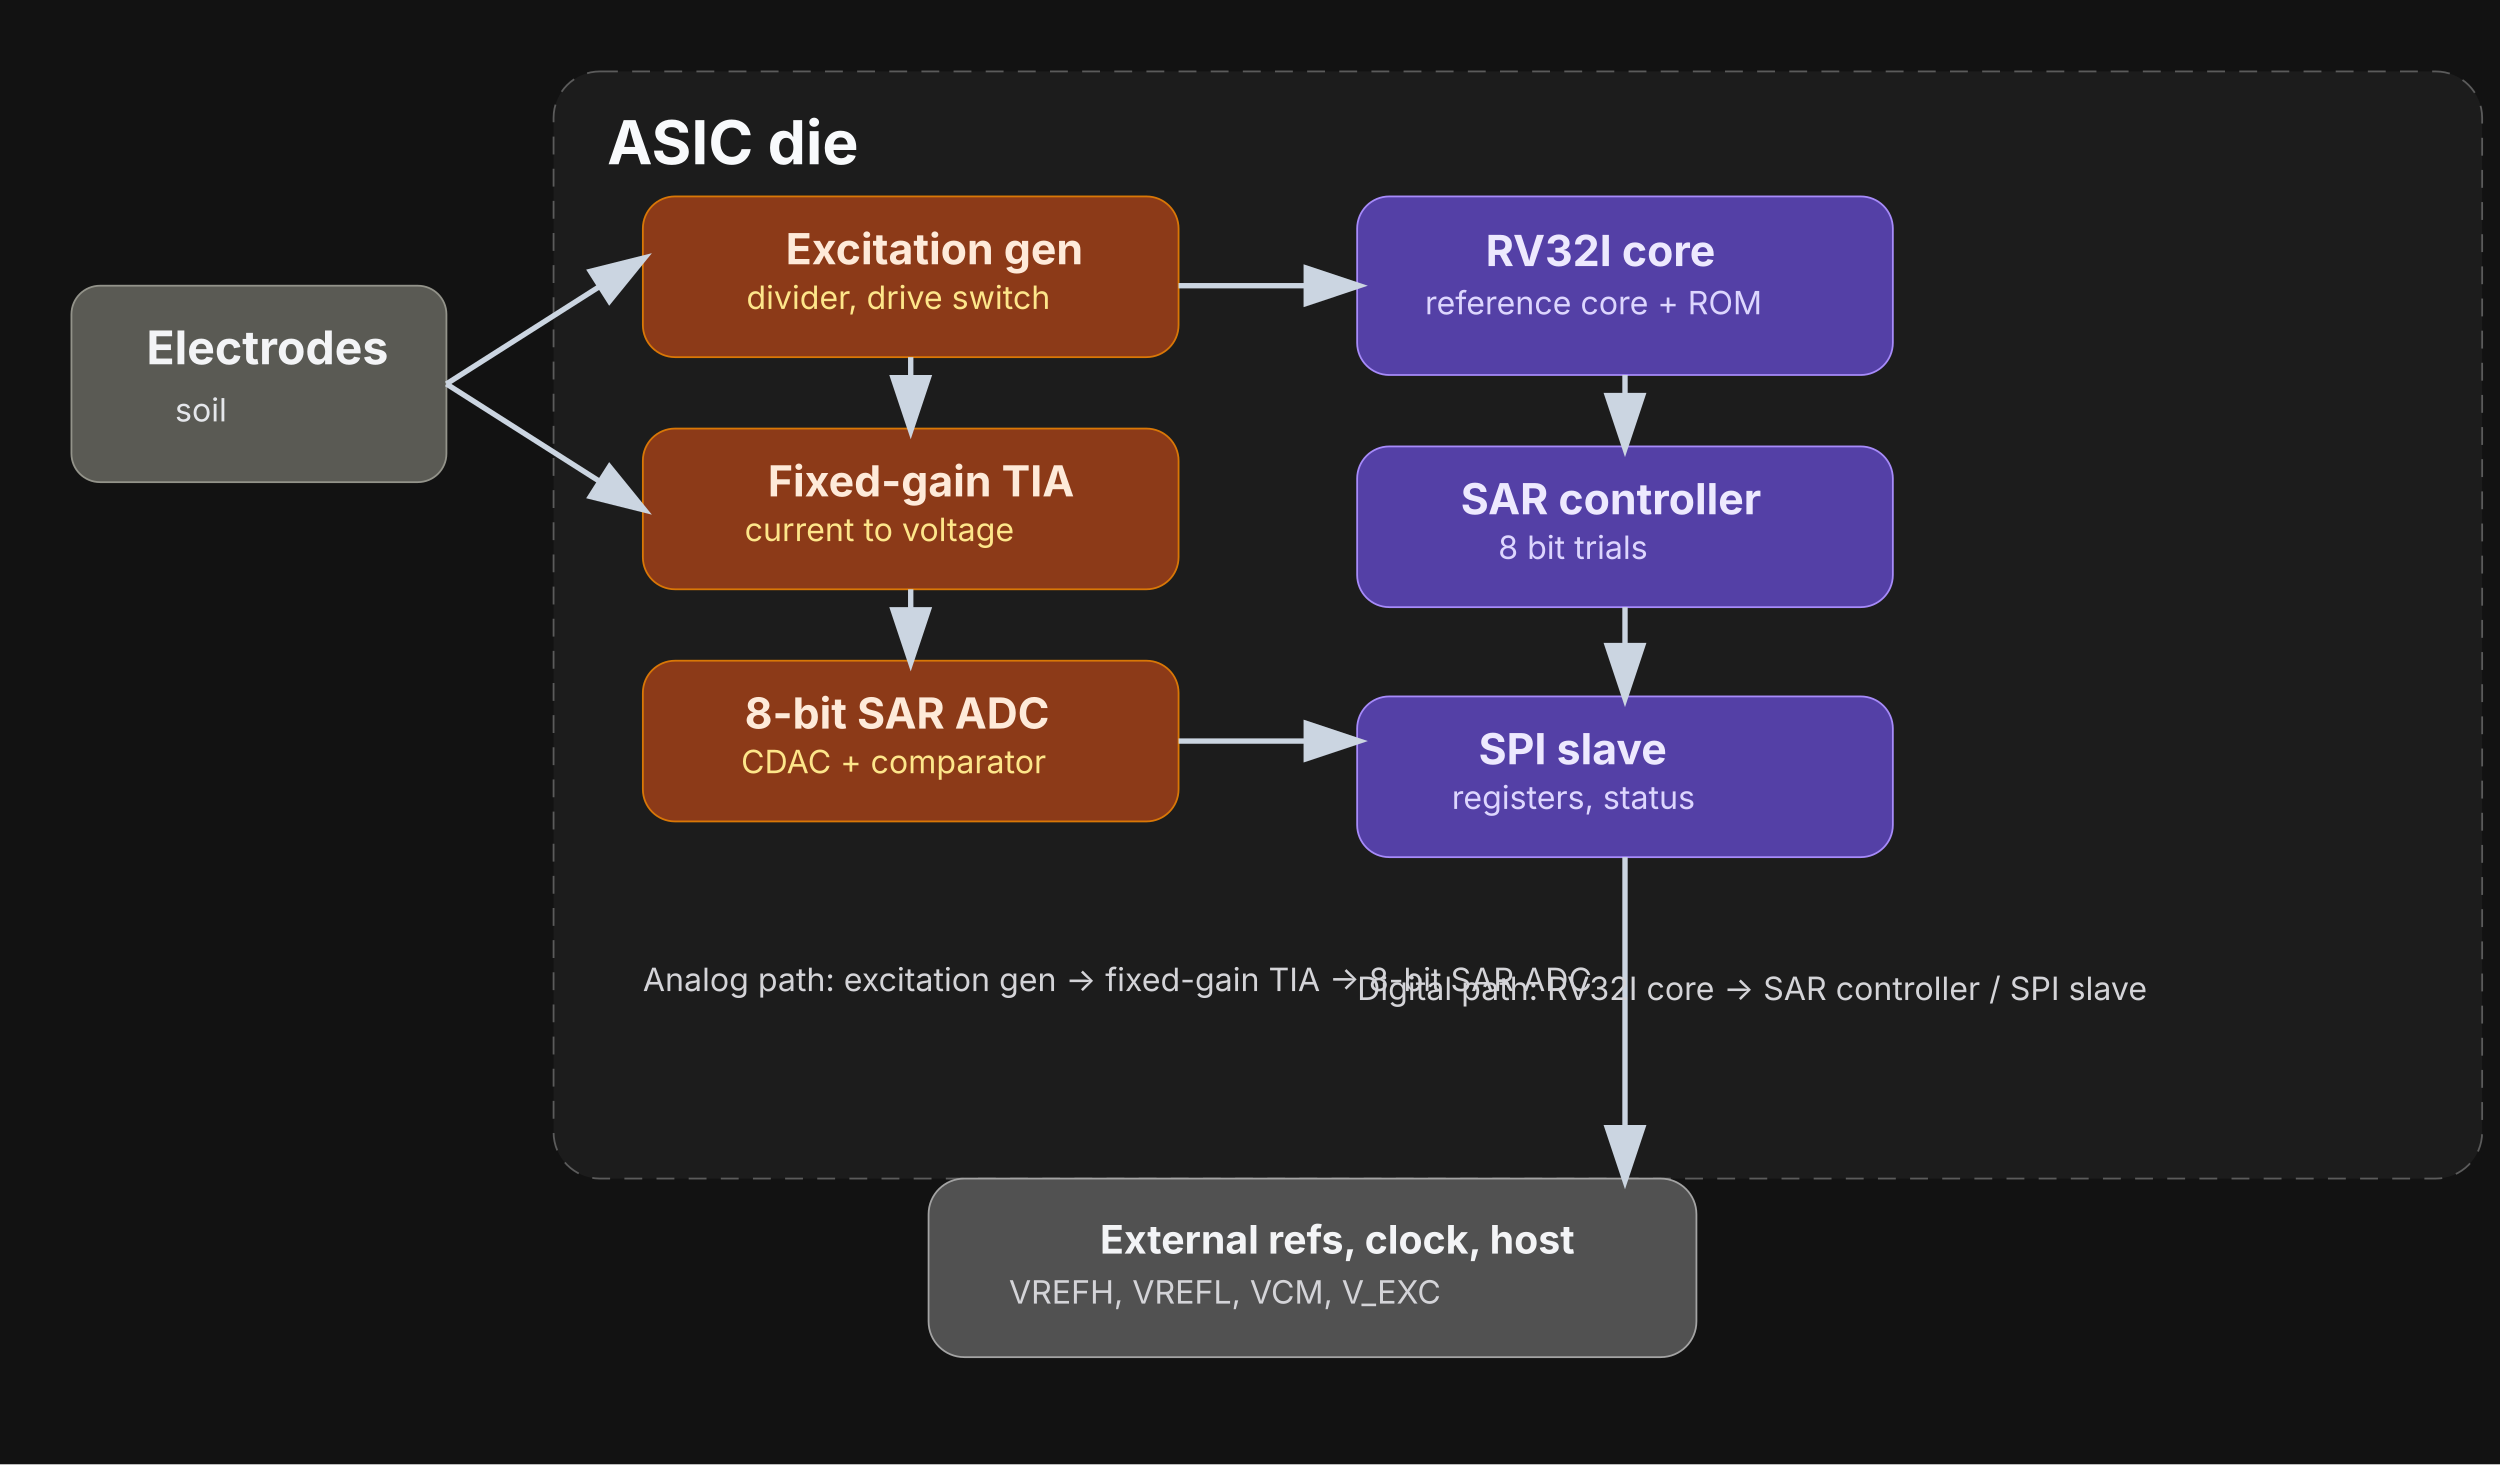
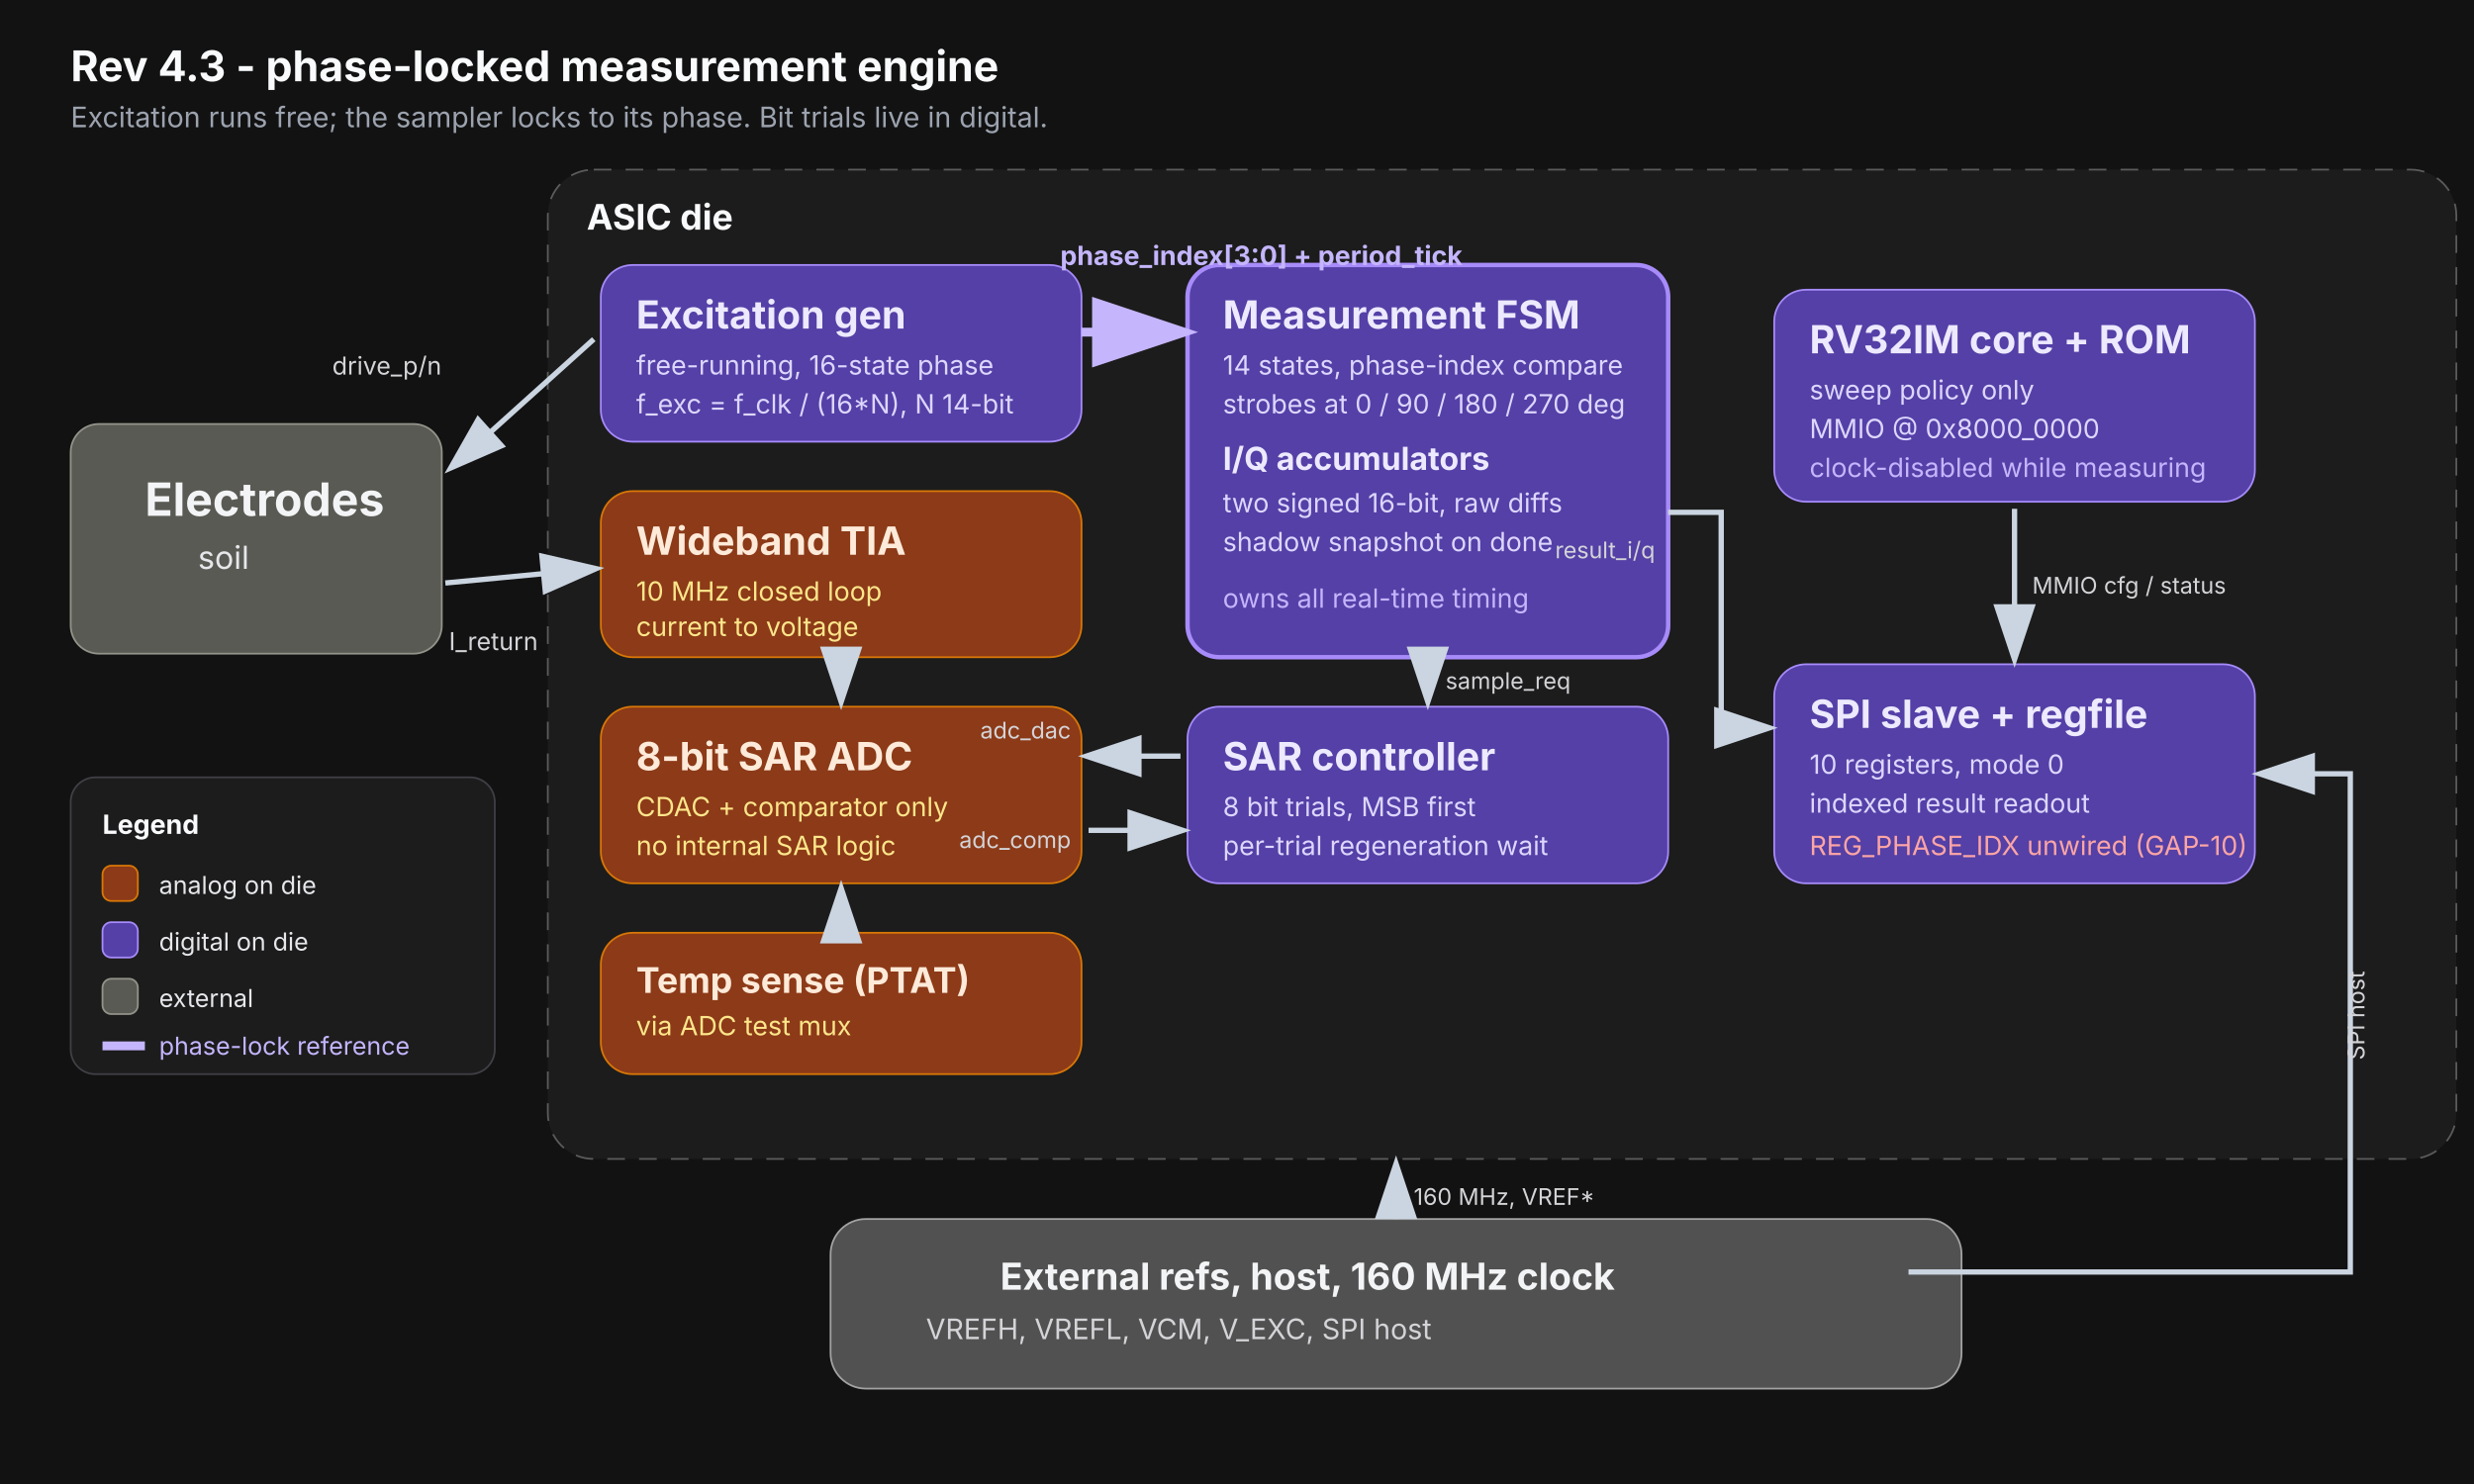
- <svg xmlns="http://www.w3.org/2000/svg" width="1400" height="820" viewBox="0 0 1400 820" role="img" aria-labelledby="title desc">
+ <svg xmlns="http://www.w3.org/2000/svg" width="1400" height="840" viewBox="0 0 1400 840" role="img" aria-labelledby="title desc">
  <defs>
    <marker id="arrow" markerWidth="12" markerHeight="8" refX="10" refY="4" orient="auto">
      <path d="M0,0 L12,4 L0,8 z" fill="#CBD5E1" />
    </marker>
+     <marker id="arrowKey" markerWidth="12" markerHeight="8" refX="10" refY="4" orient="auto">
+       <path d="M0,0 L12,4 L0,8 z" fill="#C4B5FD" />
+     </marker>
  </defs>
-   <rect x="0" y="0" width="1400" height="820" fill="#121212" />
-   <rect x="310" y="40" width="1080" height="620" rx="26" fill="#1C1C1C" stroke="#5B5B5B" stroke-dasharray="10 8" />
-   <text x="340" y="92" font-family="Inter, Segoe UI, Arial, sans-serif" font-size="34" font-weight="700" fill="#F8FAFC">ASIC die</text>
-   <rect x="40" y="160" width="210" height="110" rx="16" fill="#5A5A54" stroke="#93938A" />
-   <text x="82" y="204" font-family="Inter, Segoe UI, Arial, sans-serif" font-size="26" font-weight="700" fill="#F3F4F6">Electrodes</text>
-   <text x="98" y="236" font-family="Inter, Segoe UI, Arial, sans-serif" font-size="18" fill="#E5E7EB">soil</text>
-   <rect x="360" y="110" width="300" height="90" rx="18" fill="#8C3A18" stroke="#D97706" />
-   <text x="440" y="148" font-family="Inter, Segoe UI, Arial, sans-serif" font-size="24" font-weight="700" fill="#FEEAD9">Excitation gen</text>
-   <text x="418" y="173" font-family="Inter, Segoe UI, Arial, sans-serif" font-size="18" fill="#FDE68A">divider, drive switch</text>
-   <rect x="360" y="240" width="300" height="90" rx="18" fill="#8C3A18" stroke="#D97706" />
-   <text x="430" y="278" font-family="Inter, Segoe UI, Arial, sans-serif" font-size="24" font-weight="700" fill="#FEEAD9">Fixed-gain TIA</text>
-   <text x="417" y="303" font-family="Inter, Segoe UI, Arial, sans-serif" font-size="18" fill="#FDE68A">current to voltage</text>
-   <rect x="360" y="370" width="300" height="90" rx="18" fill="#8C3A18" stroke="#D97706" />
-   <text x="417" y="408" font-family="Inter, Segoe UI, Arial, sans-serif" font-size="24" font-weight="700" fill="#FEEAD9">8-bit SAR ADC</text>
-   <text x="415" y="433" font-family="Inter, Segoe UI, Arial, sans-serif" font-size="18" fill="#FDE68A">CDAC + comparator</text>
-   <rect x="760" y="110" width="300" height="100" rx="18" fill="#5440A6" stroke="#A78BFA" />
-   <text x="832" y="149" font-family="Inter, Segoe UI, Arial, sans-serif" font-size="24" font-weight="700" fill="#EDE9FE">RV32I core</text>
-   <text x="798" y="176" font-family="Inter, Segoe UI, Arial, sans-serif" font-size="18" fill="#DDD6FE">reference core + ROM</text>
-   <rect x="760" y="250" width="300" height="90" rx="18" fill="#5440A6" stroke="#A78BFA" />
-   <text x="818" y="288" font-family="Inter, Segoe UI, Arial, sans-serif" font-size="24" font-weight="700" fill="#EDE9FE">SAR controller</text>
-   <text x="839" y="313" font-family="Inter, Segoe UI, Arial, sans-serif" font-size="18" fill="#DDD6FE">8 bit trials</text>
-   <rect x="760" y="390" width="300" height="90" rx="18" fill="#5440A6" stroke="#A78BFA" />
-   <text x="828" y="428" font-family="Inter, Segoe UI, Arial, sans-serif" font-size="24" font-weight="700" fill="#EDE9FE">SPI slave</text>
-   <text x="813" y="453" font-family="Inter, Segoe UI, Arial, sans-serif" font-size="18" fill="#DDD6FE">registers, status</text>
-   <rect x="520" y="660" width="430" height="100" rx="20" fill="#515151" stroke="#A3A3A3" />
-   <text x="616" y="702" font-family="Inter, Segoe UI, Arial, sans-serif" font-size="22" font-weight="700" fill="#F3F4F6">External refs, clock, host</text>
-   <text x="565" y="730" font-family="Inter, Segoe UI, Arial, sans-serif" font-size="18" fill="#D4D4D8">VREFH, VREFL, VCM, V_EXC</text>
-   <line x1="250" y1="215" x2="360" y2="145" stroke="#CBD5E1" stroke-width="3" marker-end="url(#arrow)" />
-   <line x1="250" y1="215" x2="360" y2="285" stroke="#CBD5E1" stroke-width="3" marker-end="url(#arrow)" />
-   <line x1="510" y1="200" x2="510" y2="240" stroke="#CBD5E1" stroke-width="3" marker-end="url(#arrow)" />
-   <line x1="510" y1="330" x2="510" y2="370" stroke="#CBD5E1" stroke-width="3" marker-end="url(#arrow)" />
-   <line x1="660" y1="160" x2="760" y2="160" stroke="#CBD5E1" stroke-width="3" marker-end="url(#arrow)" />
-   <line x1="910" y1="210" x2="910" y2="250" stroke="#CBD5E1" stroke-width="3" marker-end="url(#arrow)" />
-   <line x1="910" y1="340" x2="910" y2="390" stroke="#CBD5E1" stroke-width="3" marker-end="url(#arrow)" />
-   <line x1="660" y1="415" x2="760" y2="415" stroke="#CBD5E1" stroke-width="3" marker-end="url(#arrow)" />
-   <line x1="910" y1="480" x2="910" y2="660" stroke="#CBD5E1" stroke-width="3" marker-end="url(#arrow)" />
-   <text x="360" y="555" font-family="Inter, Segoe UI, Arial, sans-serif" font-size="18" fill="#D4D4D8">Analog path: excitation gen → fixed-gain TIA → 8-bit SAR ADC</text>
-   <text x="760" y="560" font-family="Inter, Segoe UI, Arial, sans-serif" font-size="18" fill="#D4D4D8">Digital path: RV32I core → SAR controller / SPI slave</text>
+   <rect x="0" y="0" width="1400" height="840" fill="#121212" />
+   <text x="40" y="46" font-family="Inter, Segoe UI, Arial, sans-serif" font-size="24" font-weight="700" fill="#F8FAFC">Rev 4.3 - phase-locked measurement engine</text>
+   <text x="40" y="72" font-family="Inter, Segoe UI, Arial, sans-serif" font-size="16" fill="#9CA3AF">Excitation runs free; the sampler locks to its phase. Bit trials live in digital.</text>
+   <rect x="310" y="96" width="1080" height="560" rx="26" fill="#1C1C1C" stroke="#5B5B5B" stroke-dasharray="10 8" />
+   <text x="332" y="130" font-family="Inter, Segoe UI, Arial, sans-serif" font-size="20" font-weight="700" fill="#F8FAFC">ASIC die</text>
+   <rect x="40" y="240" width="210" height="130" rx="16" fill="#5A5A54" stroke="#93938A" />
+   <text x="82" y="292" font-family="Inter, Segoe UI, Arial, sans-serif" font-size="26" font-weight="700" fill="#F3F4F6">Electrodes</text>
+   <text x="112" y="322" font-family="Inter, Segoe UI, Arial, sans-serif" font-size="18" fill="#E5E7EB">soil</text>
+   <rect x="340" y="150" width="272" height="100" rx="18" fill="#5440A6" stroke="#A78BFA" />
+   <text x="360" y="186" font-family="Inter, Segoe UI, Arial, sans-serif" font-size="22" font-weight="700" fill="#EDE9FE">Excitation gen</text>
+   <text x="360" y="212" font-family="Inter, Segoe UI, Arial, sans-serif" font-size="15" fill="#DDD6FE">free-running, 16-state phase</text>
+   <text x="360" y="234" font-family="Inter, Segoe UI, Arial, sans-serif" font-size="15" fill="#DDD6FE">f_exc = f_clk / (16*N), N 14-bit</text>
+   <rect x="340" y="278" width="272" height="94" rx="18" fill="#8C3A18" stroke="#D97706" />
+   <text x="360" y="314" font-family="Inter, Segoe UI, Arial, sans-serif" font-size="22" font-weight="700" fill="#FEEAD9">Wideband TIA</text>
+   <text x="360" y="340" font-family="Inter, Segoe UI, Arial, sans-serif" font-size="15" fill="#FDE68A">10 MHz closed loop</text>
+   <text x="360" y="360" font-family="Inter, Segoe UI, Arial, sans-serif" font-size="15" fill="#FDE68A">current to voltage</text>
+   <rect x="340" y="400" width="272" height="100" rx="18" fill="#8C3A18" stroke="#D97706" />
+   <text x="360" y="436" font-family="Inter, Segoe UI, Arial, sans-serif" font-size="22" font-weight="700" fill="#FEEAD9">8-bit SAR ADC</text>
+   <text x="360" y="462" font-family="Inter, Segoe UI, Arial, sans-serif" font-size="15" fill="#FDE68A">CDAC + comparator only</text>
+   <text x="360" y="484" font-family="Inter, Segoe UI, Arial, sans-serif" font-size="15" fill="#FDE68A">no internal SAR logic</text>
+   <rect x="340" y="528" width="272" height="80" rx="18" fill="#8C3A18" stroke="#D97706" />
+   <text x="360" y="562" font-family="Inter, Segoe UI, Arial, sans-serif" font-size="20" font-weight="700" fill="#FEEAD9">Temp sense (PTAT)</text>
+   <text x="360" y="586" font-family="Inter, Segoe UI, Arial, sans-serif" font-size="15" fill="#FDE68A">via ADC test mux</text>
+   <rect x="672" y="150" width="272" height="222" rx="18" fill="#5440A6" stroke="#A78BFA" stroke-width="2.5" />
+   <text x="692" y="186" font-family="Inter, Segoe UI, Arial, sans-serif" font-size="22" font-weight="700" fill="#EDE9FE">Measurement FSM</text>
+   <text x="692" y="212" font-family="Inter, Segoe UI, Arial, sans-serif" font-size="15" fill="#DDD6FE">14 states, phase-index compare</text>
+   <text x="692" y="234" font-family="Inter, Segoe UI, Arial, sans-serif" font-size="15" fill="#DDD6FE">strobes at 0 / 90 / 180 / 270 deg</text>
+   <text x="692" y="266" font-family="Inter, Segoe UI, Arial, sans-serif" font-size="18" font-weight="700" fill="#EDE9FE">I/Q accumulators</text>
+   <text x="692" y="290" font-family="Inter, Segoe UI, Arial, sans-serif" font-size="15" fill="#DDD6FE">two signed 16-bit, raw diffs</text>
+   <text x="692" y="312" font-family="Inter, Segoe UI, Arial, sans-serif" font-size="15" fill="#DDD6FE">shadow snapshot on done</text>
+   <text x="692" y="344" font-family="Inter, Segoe UI, Arial, sans-serif" font-size="15" fill="#C4B5FD">owns all real-time timing</text>
+   <rect x="672" y="400" width="272" height="100" rx="18" fill="#5440A6" stroke="#A78BFA" />
+   <text x="692" y="436" font-family="Inter, Segoe UI, Arial, sans-serif" font-size="22" font-weight="700" fill="#EDE9FE">SAR controller</text>
+   <text x="692" y="462" font-family="Inter, Segoe UI, Arial, sans-serif" font-size="15" fill="#DDD6FE">8 bit trials, MSB first</text>
+   <text x="692" y="484" font-family="Inter, Segoe UI, Arial, sans-serif" font-size="15" fill="#DDD6FE">per-trial regeneration wait</text>
+   <rect x="1004" y="164" width="272" height="120" rx="18" fill="#5440A6" stroke="#A78BFA" />
+   <text x="1024" y="200" font-family="Inter, Segoe UI, Arial, sans-serif" font-size="22" font-weight="700" fill="#EDE9FE">RV32IM core + ROM</text>
+   <text x="1024" y="226" font-family="Inter, Segoe UI, Arial, sans-serif" font-size="15" fill="#DDD6FE">sweep policy only</text>
+   <text x="1024" y="248" font-family="Inter, Segoe UI, Arial, sans-serif" font-size="15" fill="#DDD6FE">MMIO @ 0x8000_0000</text>
+   <text x="1024" y="270" font-family="Inter, Segoe UI, Arial, sans-serif" font-size="15" fill="#C4B5FD">clock-disabled while measuring</text>
+   <rect x="1004" y="376" width="272" height="124" rx="18" fill="#5440A6" stroke="#A78BFA" />
+   <text x="1024" y="412" font-family="Inter, Segoe UI, Arial, sans-serif" font-size="22" font-weight="700" fill="#EDE9FE">SPI slave + regfile</text>
+   <text x="1024" y="438" font-family="Inter, Segoe UI, Arial, sans-serif" font-size="15" fill="#DDD6FE">10 registers, mode 0</text>
+   <text x="1024" y="460" font-family="Inter, Segoe UI, Arial, sans-serif" font-size="15" fill="#DDD6FE">indexed result readout</text>
+   <text x="1024" y="484" font-family="Inter, Segoe UI, Arial, sans-serif" font-size="15" fill="#FCA5A5">REG_PHASE_IDX unwired (GAP-10)</text>
+   <rect x="470" y="690" width="640" height="96" rx="20" fill="#515151" stroke="#A3A3A3" />
+   <text x="566" y="730" font-family="Inter, Segoe UI, Arial, sans-serif" font-size="21" font-weight="700" fill="#F3F4F6">External refs, host, 160 MHz clock</text>
+   <text x="524" y="758" font-family="Inter, Segoe UI, Arial, sans-serif" font-size="16" fill="#D4D4D8">VREFH, VREFL, VCM, V_EXC, SPI host</text>
+   <line x1="336" y1="192" x2="256" y2="264" stroke="#CBD5E1" stroke-width="3" marker-end="url(#arrow)" />
+   <text x="188" y="212" font-family="Inter, Segoe UI, Arial, sans-serif" font-size="14" fill="#D4D4D8">drive_p/n</text>
+   <line x1="252" y1="330" x2="336" y2="322" stroke="#CBD5E1" stroke-width="3" marker-end="url(#arrow)" />
+   <text x="254" y="368" font-family="Inter, Segoe UI, Arial, sans-serif" font-size="14" fill="#D4D4D8">I_return</text>
+   <line x1="476" y1="372" x2="476" y2="396" stroke="#CBD5E1" stroke-width="3" marker-end="url(#arrow)" />
+   <line x1="476" y1="528" x2="476" y2="504" stroke="#CBD5E1" stroke-width="3" marker-end="url(#arrow)" />
+   <line x1="612" y1="188" x2="668" y2="188" stroke="#C4B5FD" stroke-width="5" marker-end="url(#arrowKey)" />
+   <text x="600" y="150" font-family="Inter, Segoe UI, Arial, sans-serif" font-size="15" font-weight="700" fill="#C4B5FD">phase_index[3:0] + period_tick</text>
+   <line x1="668" y1="428" x2="616" y2="428" stroke="#CBD5E1" stroke-width="3" marker-end="url(#arrow)" />
+   <text x="606" y="418" font-family="Inter, Segoe UI, Arial, sans-serif" font-size="13" fill="#D4D4D8" text-anchor="end">adc_dac</text>
+   <line x1="616" y1="470" x2="668" y2="470" stroke="#CBD5E1" stroke-width="3" marker-end="url(#arrow)" />
+   <text x="606" y="480" font-family="Inter, Segoe UI, Arial, sans-serif" font-size="13" fill="#D4D4D8" text-anchor="end">adc_comp</text>
+   <line x1="808" y1="372" x2="808" y2="396" stroke="#CBD5E1" stroke-width="3" marker-end="url(#arrow)" />
+   <text x="818" y="390" font-family="Inter, Segoe UI, Arial, sans-serif" font-size="13" fill="#D4D4D8">sample_req</text>
+   <path d="M944,290 L974,290 L974,412 L1000,412" stroke="#CBD5E1" stroke-width="3" fill="none" marker-end="url(#arrow)" />
+   <text x="880" y="316" font-family="Inter, Segoe UI, Arial, sans-serif" font-size="13" fill="#D4D4D8">result_i/q</text>
+   <line x1="1140" y1="288" x2="1140" y2="372" stroke="#CBD5E1" stroke-width="3" marker-end="url(#arrow)" />
+   <text x="1150" y="336" font-family="Inter, Segoe UI, Arial, sans-serif" font-size="13" fill="#D4D4D8">MMIO cfg / status</text>
+   <line x1="790" y1="690" x2="790" y2="660" stroke="#CBD5E1" stroke-width="3" marker-end="url(#arrow)" />
+   <text x="800" y="682" font-family="Inter, Segoe UI, Arial, sans-serif" font-size="13" fill="#D4D4D8">160 MHz, VREF*</text>
+   <path d="M1080,720 L1330,720 L1330,438 L1280,438" stroke="#CBD5E1" stroke-width="3" fill="none" marker-end="url(#arrow)" />
+   <text x="1338" y="600" font-family="Inter, Segoe UI, Arial, sans-serif" font-size="13" fill="#D4D4D8" transform="rotate(-90 1338 600)">SPI host</text>
+   <rect x="40" y="440" width="240" height="168" rx="14" fill="#1C1C1C" stroke="#3F3F46" />
+   <text x="58" y="472" font-family="Inter, Segoe UI, Arial, sans-serif" font-size="15" font-weight="700" fill="#F8FAFC">Legend</text>
+   <rect x="58" y="490" width="20" height="20" rx="5" fill="#8C3A18" stroke="#D97706" />
+   <text x="90" y="506" font-family="Inter, Segoe UI, Arial, sans-serif" font-size="14" fill="#E5E7EB">analog on die</text>
+   <rect x="58" y="522" width="20" height="20" rx="5" fill="#5440A6" stroke="#A78BFA" />
+   <text x="90" y="538" font-family="Inter, Segoe UI, Arial, sans-serif" font-size="14" fill="#E5E7EB">digital on die</text>
+   <rect x="58" y="554" width="20" height="20" rx="5" fill="#5A5A54" stroke="#93938A" />
+   <text x="90" y="570" font-family="Inter, Segoe UI, Arial, sans-serif" font-size="14" fill="#E5E7EB">external</text>
+   <line x1="58" y1="592" x2="82" y2="592" stroke="#C4B5FD" stroke-width="5" />
+   <text x="90" y="597" font-family="Inter, Segoe UI, Arial, sans-serif" font-size="14" fill="#C4B5FD">phase-lock reference</text>
</svg>
